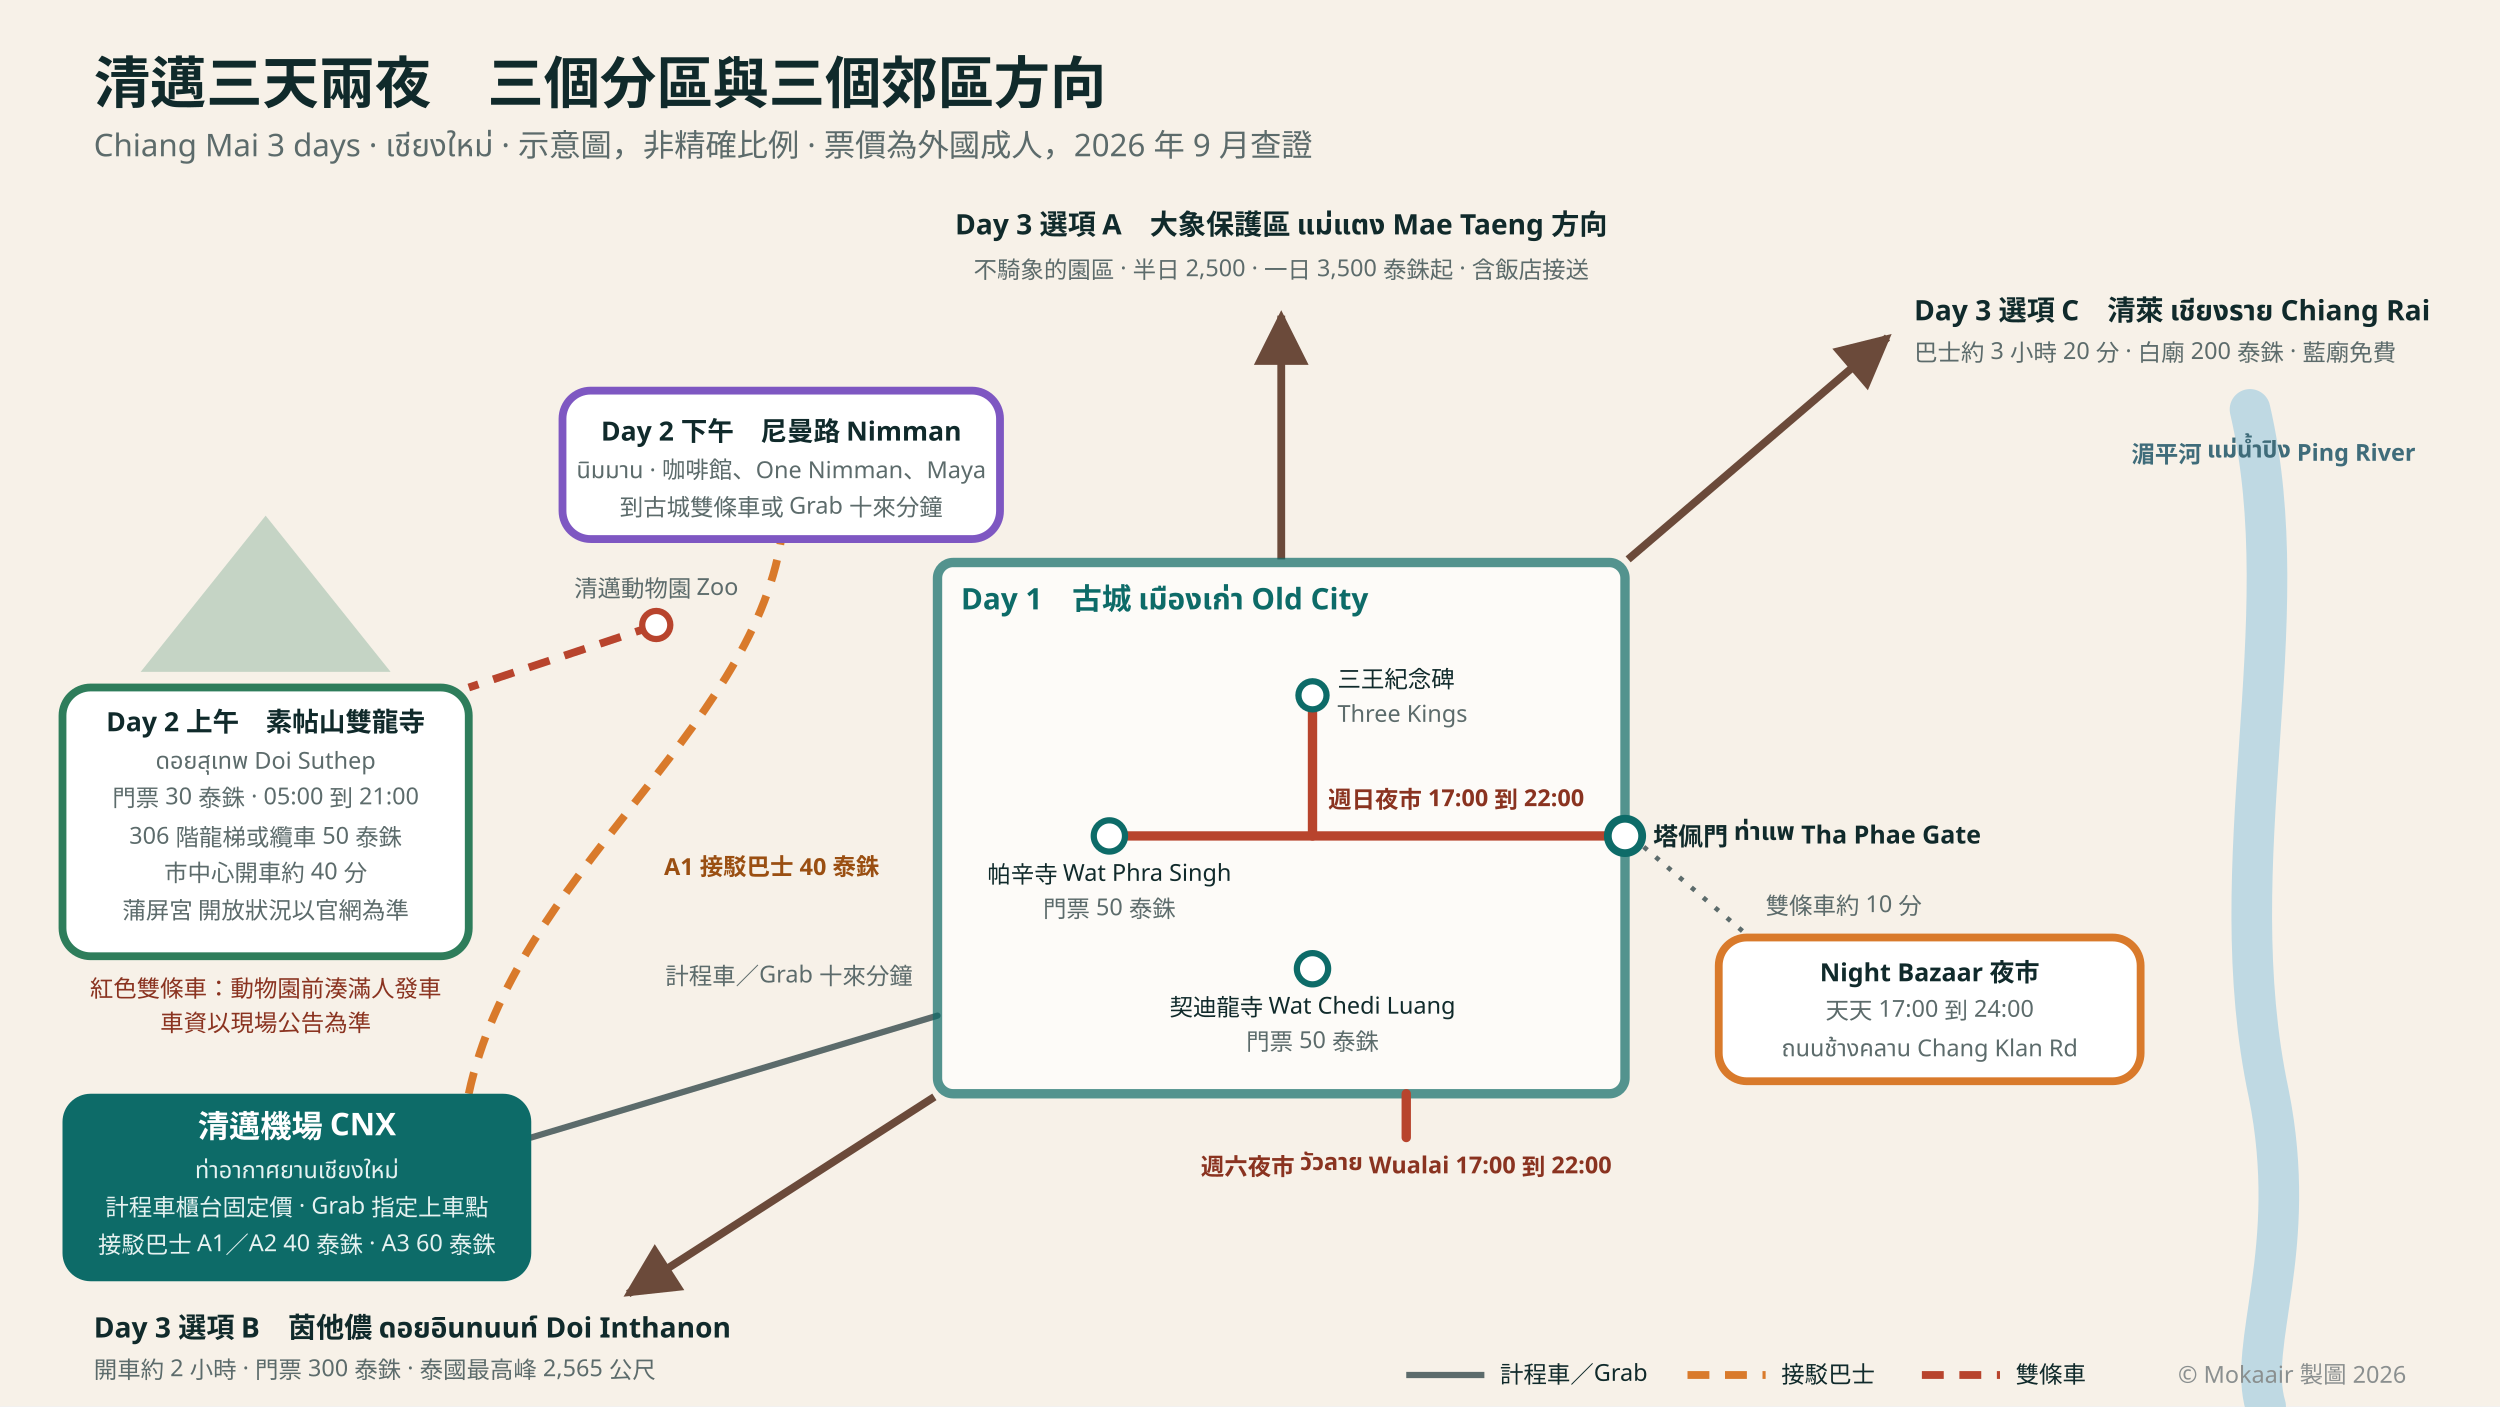
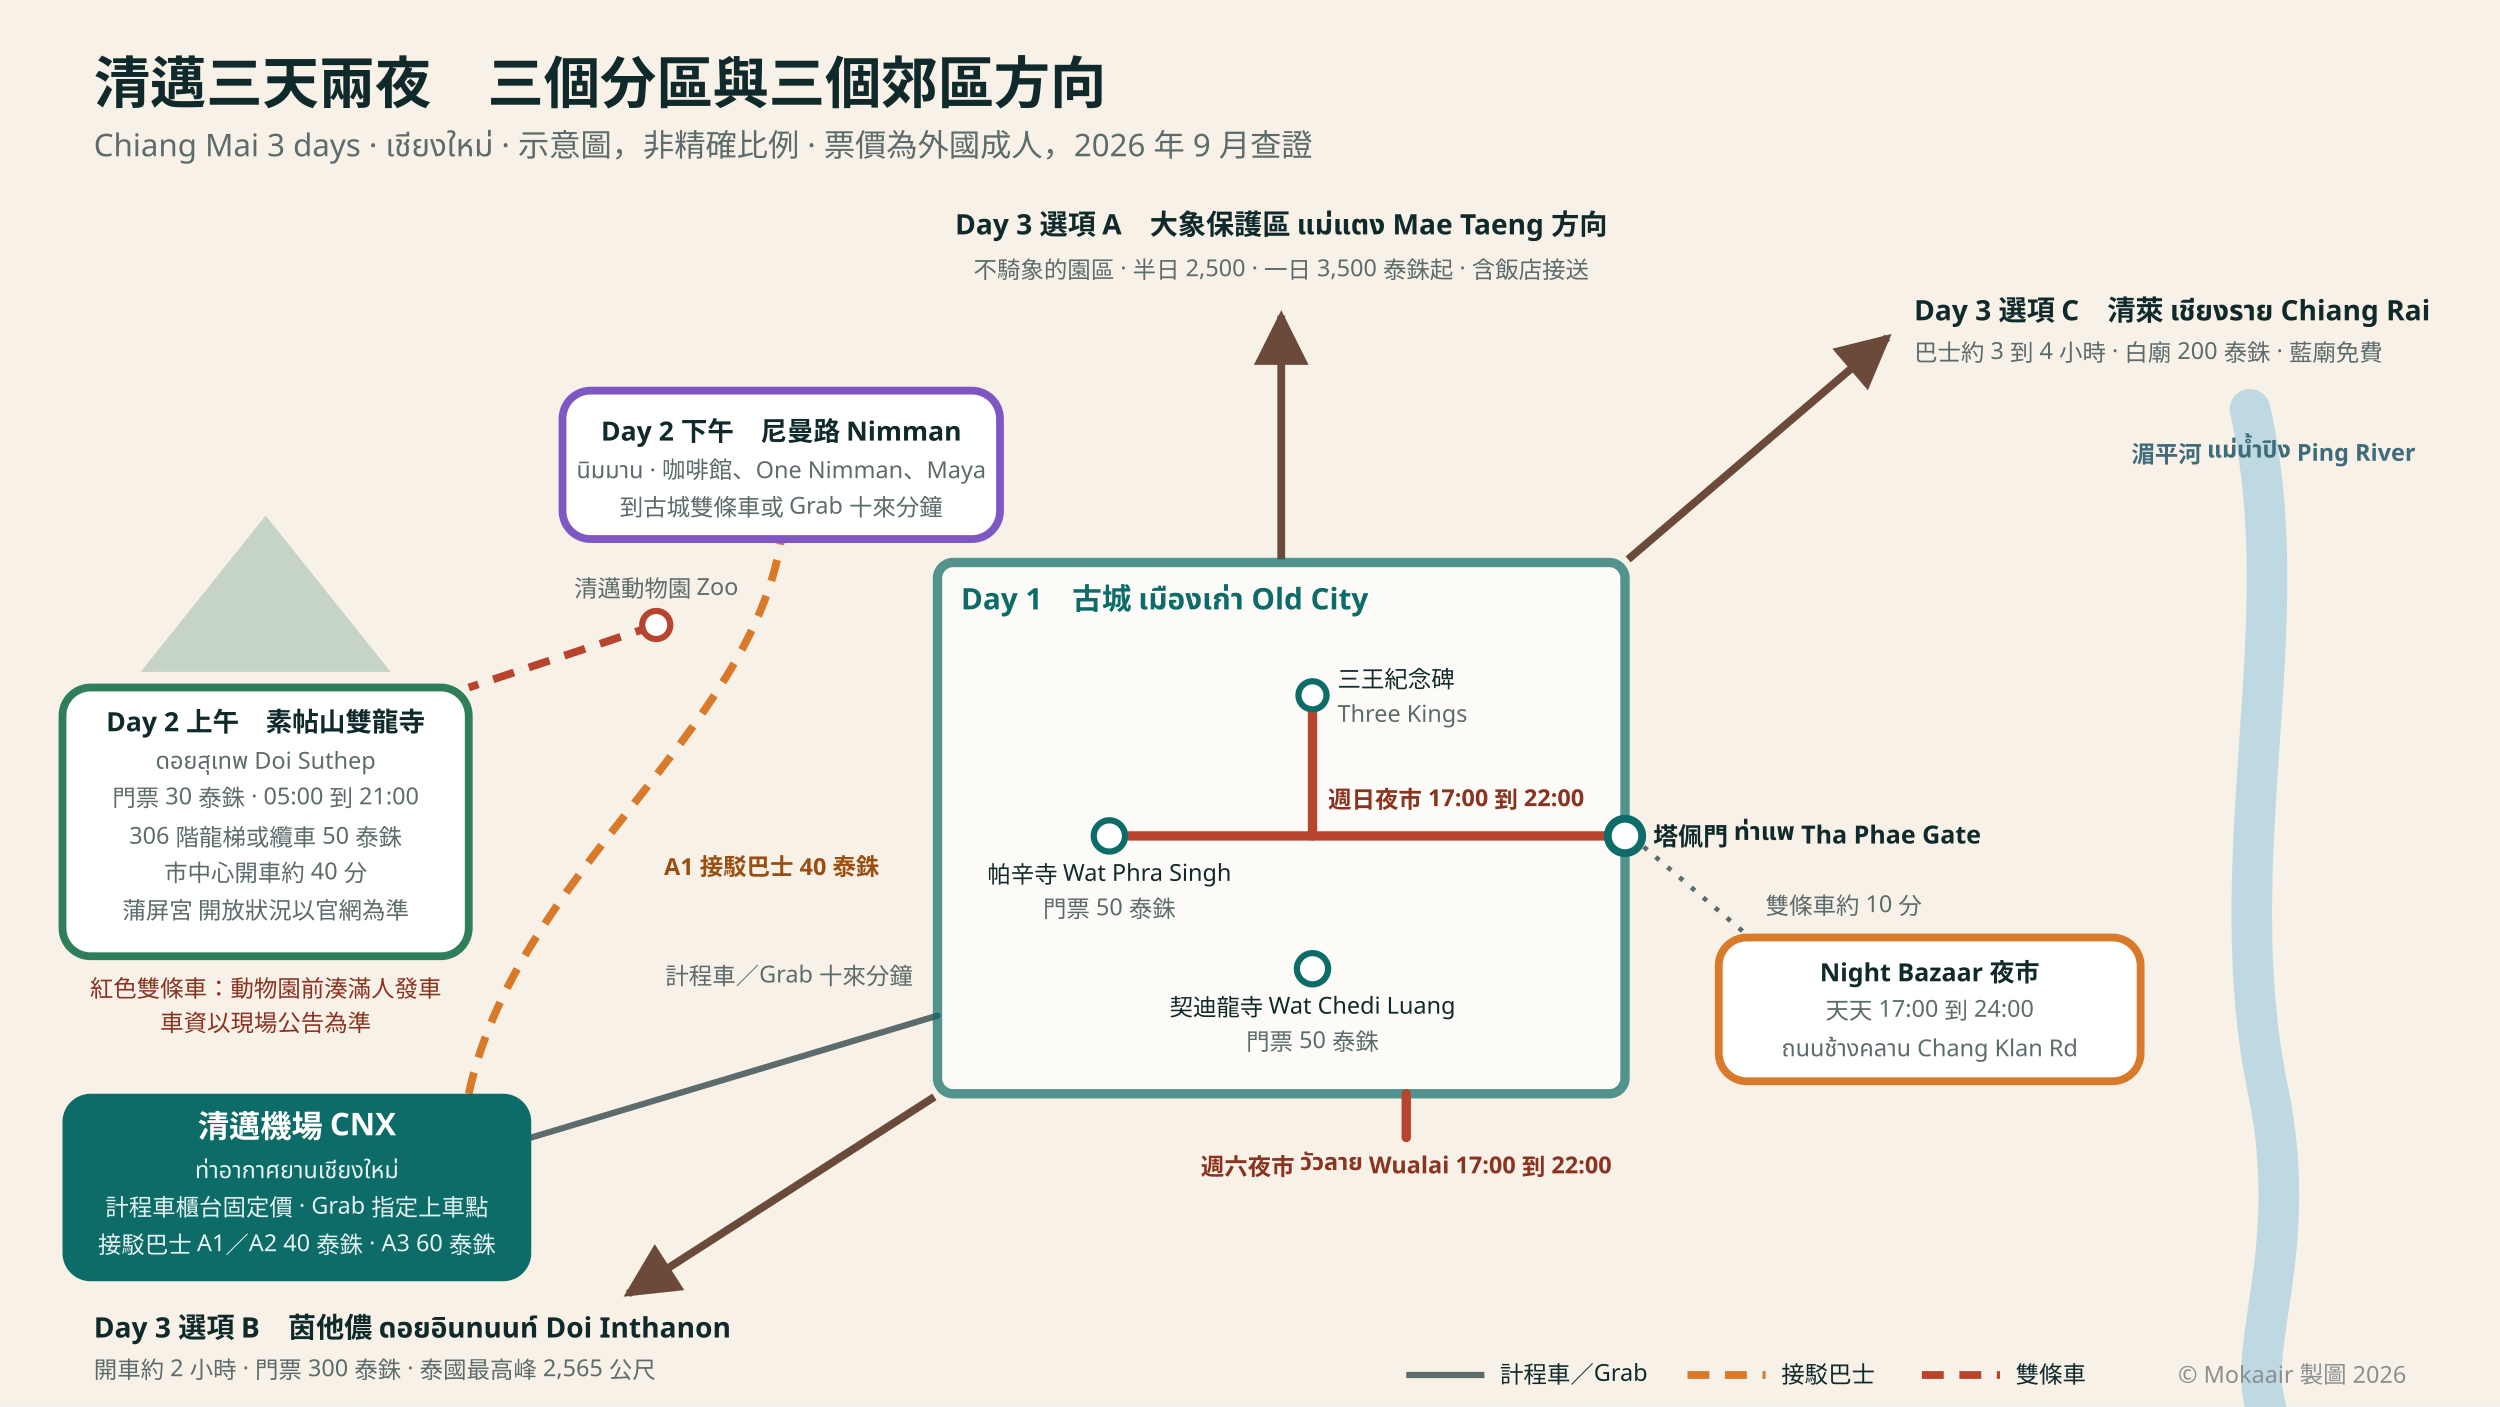
<svg xmlns="http://www.w3.org/2000/svg" viewBox="0 0 1600 900" width="1600" height="900" role="img" aria-labelledby="title desc" font-family="'Noto Sans TC','Noto Sans Thai','Noto Sans JP','PingFang TC','Microsoft JhengHei','Hiragino Sans',system-ui,sans-serif">
  <rect width="1600" height="900" fill="#F7F1E8" />
  <defs>
    <marker id="arrowDay3" viewBox="0 0 10 10" refX="9" refY="5" markerWidth="7" markerHeight="7" orient="auto">
      <path d="M 0 0 L 10 5 L 0 10 z" fill="#6B4A3A" />
    </marker>
  </defs>
  <text x="60" y="66" font-size="36" font-weight="700" fill="#102A2B">清邁三天兩夜　三個分區與三個郊區方向</text>
  <text x="60" y="100" font-size="20" fill="#5C6B6B">Chiang Mai 3 days · เชียงใหม่ · 示意圖，非精確比例 · 票價為外國成人，2026 年 9 月查證</text>
  <path d="M 1440 262 C 1472 400, 1420 550, 1452 700 C 1472 800, 1438 860, 1450 900" fill="none" stroke="#BFD9E3" stroke-width="26" stroke-linecap="round" />
  <text x="1455" y="296" font-size="15" font-weight="700" fill="#3F6C7A" text-anchor="middle">湄平河 แม่น้ำปิง Ping River</text>
  <line x1="820" y1="358" x2="820" y2="202" stroke="#6B4A3A" stroke-width="5" marker-end="url(#arrowDay3)" />
  <text x="820" y="150" font-size="18" font-weight="700" fill="#102A2B" text-anchor="middle">Day 3 選項 A　大象保護區 แม่แตง Mae Taeng 方向</text>
  <text x="820" y="178" font-size="15" fill="#5C6B6B" text-anchor="middle">不騎象的園區 · 半日 2,500 · 一日 3,500 泰銖起 · 含飯店接送</text>
  <line x1="1042" y1="358" x2="1208" y2="216" stroke="#6B4A3A" stroke-width="5" marker-end="url(#arrowDay3)" />
  <text x="1225" y="205" font-size="18" font-weight="700" fill="#102A2B">Day 3 選項 C　清萊 เชียงราย Chiang Rai</text>
-   <text x="1225" y="231" font-size="15" fill="#5C6B6B">巴士約 3 小時 20 分 · 白廟 200 泰銖 · 藍廟免費</text>
+   <text x="1225" y="231" font-size="15" fill="#5C6B6B">巴士約 3 到 4 小時 · 白廟 200 泰銖 · 藍廟免費</text>
  <line x1="598" y1="702" x2="402" y2="828" stroke="#6B4A3A" stroke-width="5" marker-end="url(#arrowDay3)" />
  <text x="60" y="856" font-size="18" font-weight="700" fill="#102A2B">Day 3 選項 B　茵他儂 ดอยอินทนนท์ Doi Inthanon</text>
  <text x="60" y="882" font-size="15" fill="#5C6B6B">開車約 2 小時 · 門票 300 泰銖 · 泰國最高峰 2,565 公尺</text>
  <line x1="340" y1="728" x2="600" y2="650" stroke="#5C6B6B" stroke-width="4" stroke-linecap="round" />
  <text x="505" y="630" font-size="15" fill="#5C6B6B" text-anchor="middle">計程車／Grab 十來分鐘</text>
  <path d="M 300 700 C 330 560, 480 470, 500 345" fill="none" stroke="#D97A2B" stroke-width="5" stroke-dasharray="14 10" />
  <text x="425" y="560" font-size="15" font-weight="700" fill="#9A4F12">A1 接駁巴士 40 泰銖</text>
  <path d="M 420 400 L 300 440" fill="none" stroke="#B8442D" stroke-width="5" stroke-dasharray="14 10" />
  <circle cx="420" cy="400" r="9" fill="#FFFFFF" stroke="#B8442D" stroke-width="4" />
  <text x="420" y="382" font-size="15" fill="#5C6B6B" text-anchor="middle">清邁動物園 Zoo</text>
  <polygon points="90,430 170,330 250,430" fill="#2E7D5B" opacity="0.25" />
  <rect x="40" y="440" width="260" height="172" rx="18" fill="#FFFFFF" stroke="#2E7D5B" stroke-width="5" />
  <text x="170" y="468" font-size="17" font-weight="700" fill="#102A2B" text-anchor="middle">Day 2 上午　素帖山雙龍寺</text>
  <text x="170" y="492" font-size="15" fill="#5C6B6B" text-anchor="middle">ดอยสุเทพ Doi Suthep</text>
  <text x="170" y="516" font-size="15" fill="#5C6B6B" text-anchor="middle">門票 30 泰銖 · 05:00 到 21:00</text>
  <text x="170" y="540" font-size="15" fill="#5C6B6B" text-anchor="middle">306 階龍梯或纜車 50 泰銖</text>
  <text x="170" y="564" font-size="15" fill="#5C6B6B" text-anchor="middle">市中心開車約 40 分</text>
  <text x="170" y="588" font-size="15" fill="#5C6B6B" text-anchor="middle">蒲屏宮 開放狀況以官網為準</text>
  <text x="170" y="638" font-size="15" fill="#8A3320" text-anchor="middle">紅色雙條車：動物園前湊滿人發車</text>
  <text x="170" y="660" font-size="15" fill="#8A3320" text-anchor="middle">車資以現場公告為準</text>
  <rect x="360" y="250" width="280" height="95" rx="18" fill="#FFFFFF" stroke="#7E57C2" stroke-width="5" />
  <text x="500" y="282" font-size="17" font-weight="700" fill="#102A2B" text-anchor="middle">Day 2 下午　尼曼路 Nimman</text>
  <text x="500" y="306" font-size="15" fill="#5C6B6B" text-anchor="middle">นิมมาน · 咖啡館、One Nimman、Maya</text>
  <text x="500" y="330" font-size="15" fill="#5C6B6B" text-anchor="middle">到古城雙條車或 Grab 十來分鐘</text>
  <rect x="40" y="700" width="300" height="120" rx="18" fill="#0D6B68" />
  <text x="190" y="728" font-size="20" font-weight="700" fill="#FFFFFF" text-anchor="middle">清邁機場 CNX</text>
  <text x="190" y="754" font-size="15" fill="#E6F2F1" text-anchor="middle">ท่าอากาศยานเชียงใหม่</text>
  <text x="190" y="778" font-size="15" fill="#E6F2F1" text-anchor="middle">計程車櫃台固定價 · Grab 指定上車點</text>
  <text x="190" y="802" font-size="15" fill="#E6F2F1" text-anchor="middle">接駁巴士 A1／A2 40 泰銖 · A3 60 泰銖</text>
  <rect x="600" y="360" width="440" height="340" rx="10" fill="#FFFFFF" opacity="0.7" stroke="#0D6B68" stroke-width="6" />
  <text x="615" y="390" font-size="19" font-weight="700" fill="#0D6B68">Day 1　古城 เมืองเก่า Old City</text>
  <line x1="710" y1="535" x2="1040" y2="535" stroke="#B8442D" stroke-width="6" stroke-linecap="round" />
  <line x1="840" y1="445" x2="840" y2="535" stroke="#B8442D" stroke-width="6" stroke-linecap="round" />
  <text x="850" y="517" font-size="15" font-weight="700" fill="#8A3320">週日夜市 17:00 到 22:00</text>
  <circle cx="840" cy="445" r="9" fill="#FFFFFF" stroke="#0D6B68" stroke-width="4" />
  <text x="856" y="440" font-size="15" fill="#102A2B">三王紀念碑</text>
  <text x="856" y="462" font-size="15" fill="#5C6B6B">Three Kings</text>
  <circle cx="710" cy="535" r="10" fill="#FFFFFF" stroke="#0D6B68" stroke-width="4" />
  <text x="710" y="565" font-size="15" fill="#102A2B" text-anchor="middle">帕辛寺 Wat Phra Singh</text>
  <text x="710" y="587" font-size="15" fill="#5C6B6B" text-anchor="middle">門票 50 泰銖</text>
  <circle cx="840" cy="620" r="10" fill="#FFFFFF" stroke="#0D6B68" stroke-width="4" />
  <text x="840" y="650" font-size="15" fill="#102A2B" text-anchor="middle">契迪龍寺 Wat Chedi Luang</text>
  <text x="840" y="672" font-size="15" fill="#5C6B6B" text-anchor="middle">門票 50 泰銖</text>
  <circle cx="1040" cy="535" r="11" fill="#FFFFFF" stroke="#0D6B68" stroke-width="5" />
  <text x="1058" y="541" font-size="16" font-weight="700" fill="#102A2B">塔佩門 ท่าแพ Tha Phae Gate</text>
  <line x1="900" y1="700" x2="900" y2="728" stroke="#B8442D" stroke-width="6" stroke-linecap="round" />
  <text x="900" y="752" font-size="15" font-weight="700" fill="#8A3320" text-anchor="middle">週六夜市 วัวลาย Wualai 17:00 到 22:00</text>
  <path d="M 1052 542 L 1120 600" fill="none" stroke="#5C6B6B" stroke-width="3" stroke-dasharray="3 7" />
  <text x="1130" y="585" font-size="15" fill="#5C6B6B">雙條車約 10 分</text>
  <rect x="1100" y="600" width="270" height="92" rx="18" fill="#FFFFFF" stroke="#D97A2B" stroke-width="5" />
  <text x="1235" y="628" font-size="16" font-weight="700" fill="#102A2B" text-anchor="middle">Night Bazaar 夜市</text>
  <text x="1235" y="652" font-size="15" fill="#5C6B6B" text-anchor="middle">天天 17:00 到 24:00</text>
  <text x="1235" y="676" font-size="15" fill="#5C6B6B" text-anchor="middle">ถนนช้างคลาน Chang Klan Rd</text>
  <g font-size="15" fill="#102A2B">
    <line x1="900" y1="880" x2="950" y2="880" stroke="#5C6B6B" stroke-width="4" />
    <text x="960" y="885">計程車／Grab</text>
    <line x1="1080" y1="880" x2="1130" y2="880" stroke="#D97A2B" stroke-width="5" stroke-dasharray="14 10" />
    <text x="1140" y="885">接駁巴士</text>
    <line x1="1230" y1="880" x2="1280" y2="880" stroke="#B8442D" stroke-width="5" stroke-dasharray="14 10" />
    <text x="1290" y="885">雙條車</text>
    <text x="1540" y="885" fill="#8A8F8F" text-anchor="end">© Mokaair 製圖 2026</text>
  </g>
</svg>
